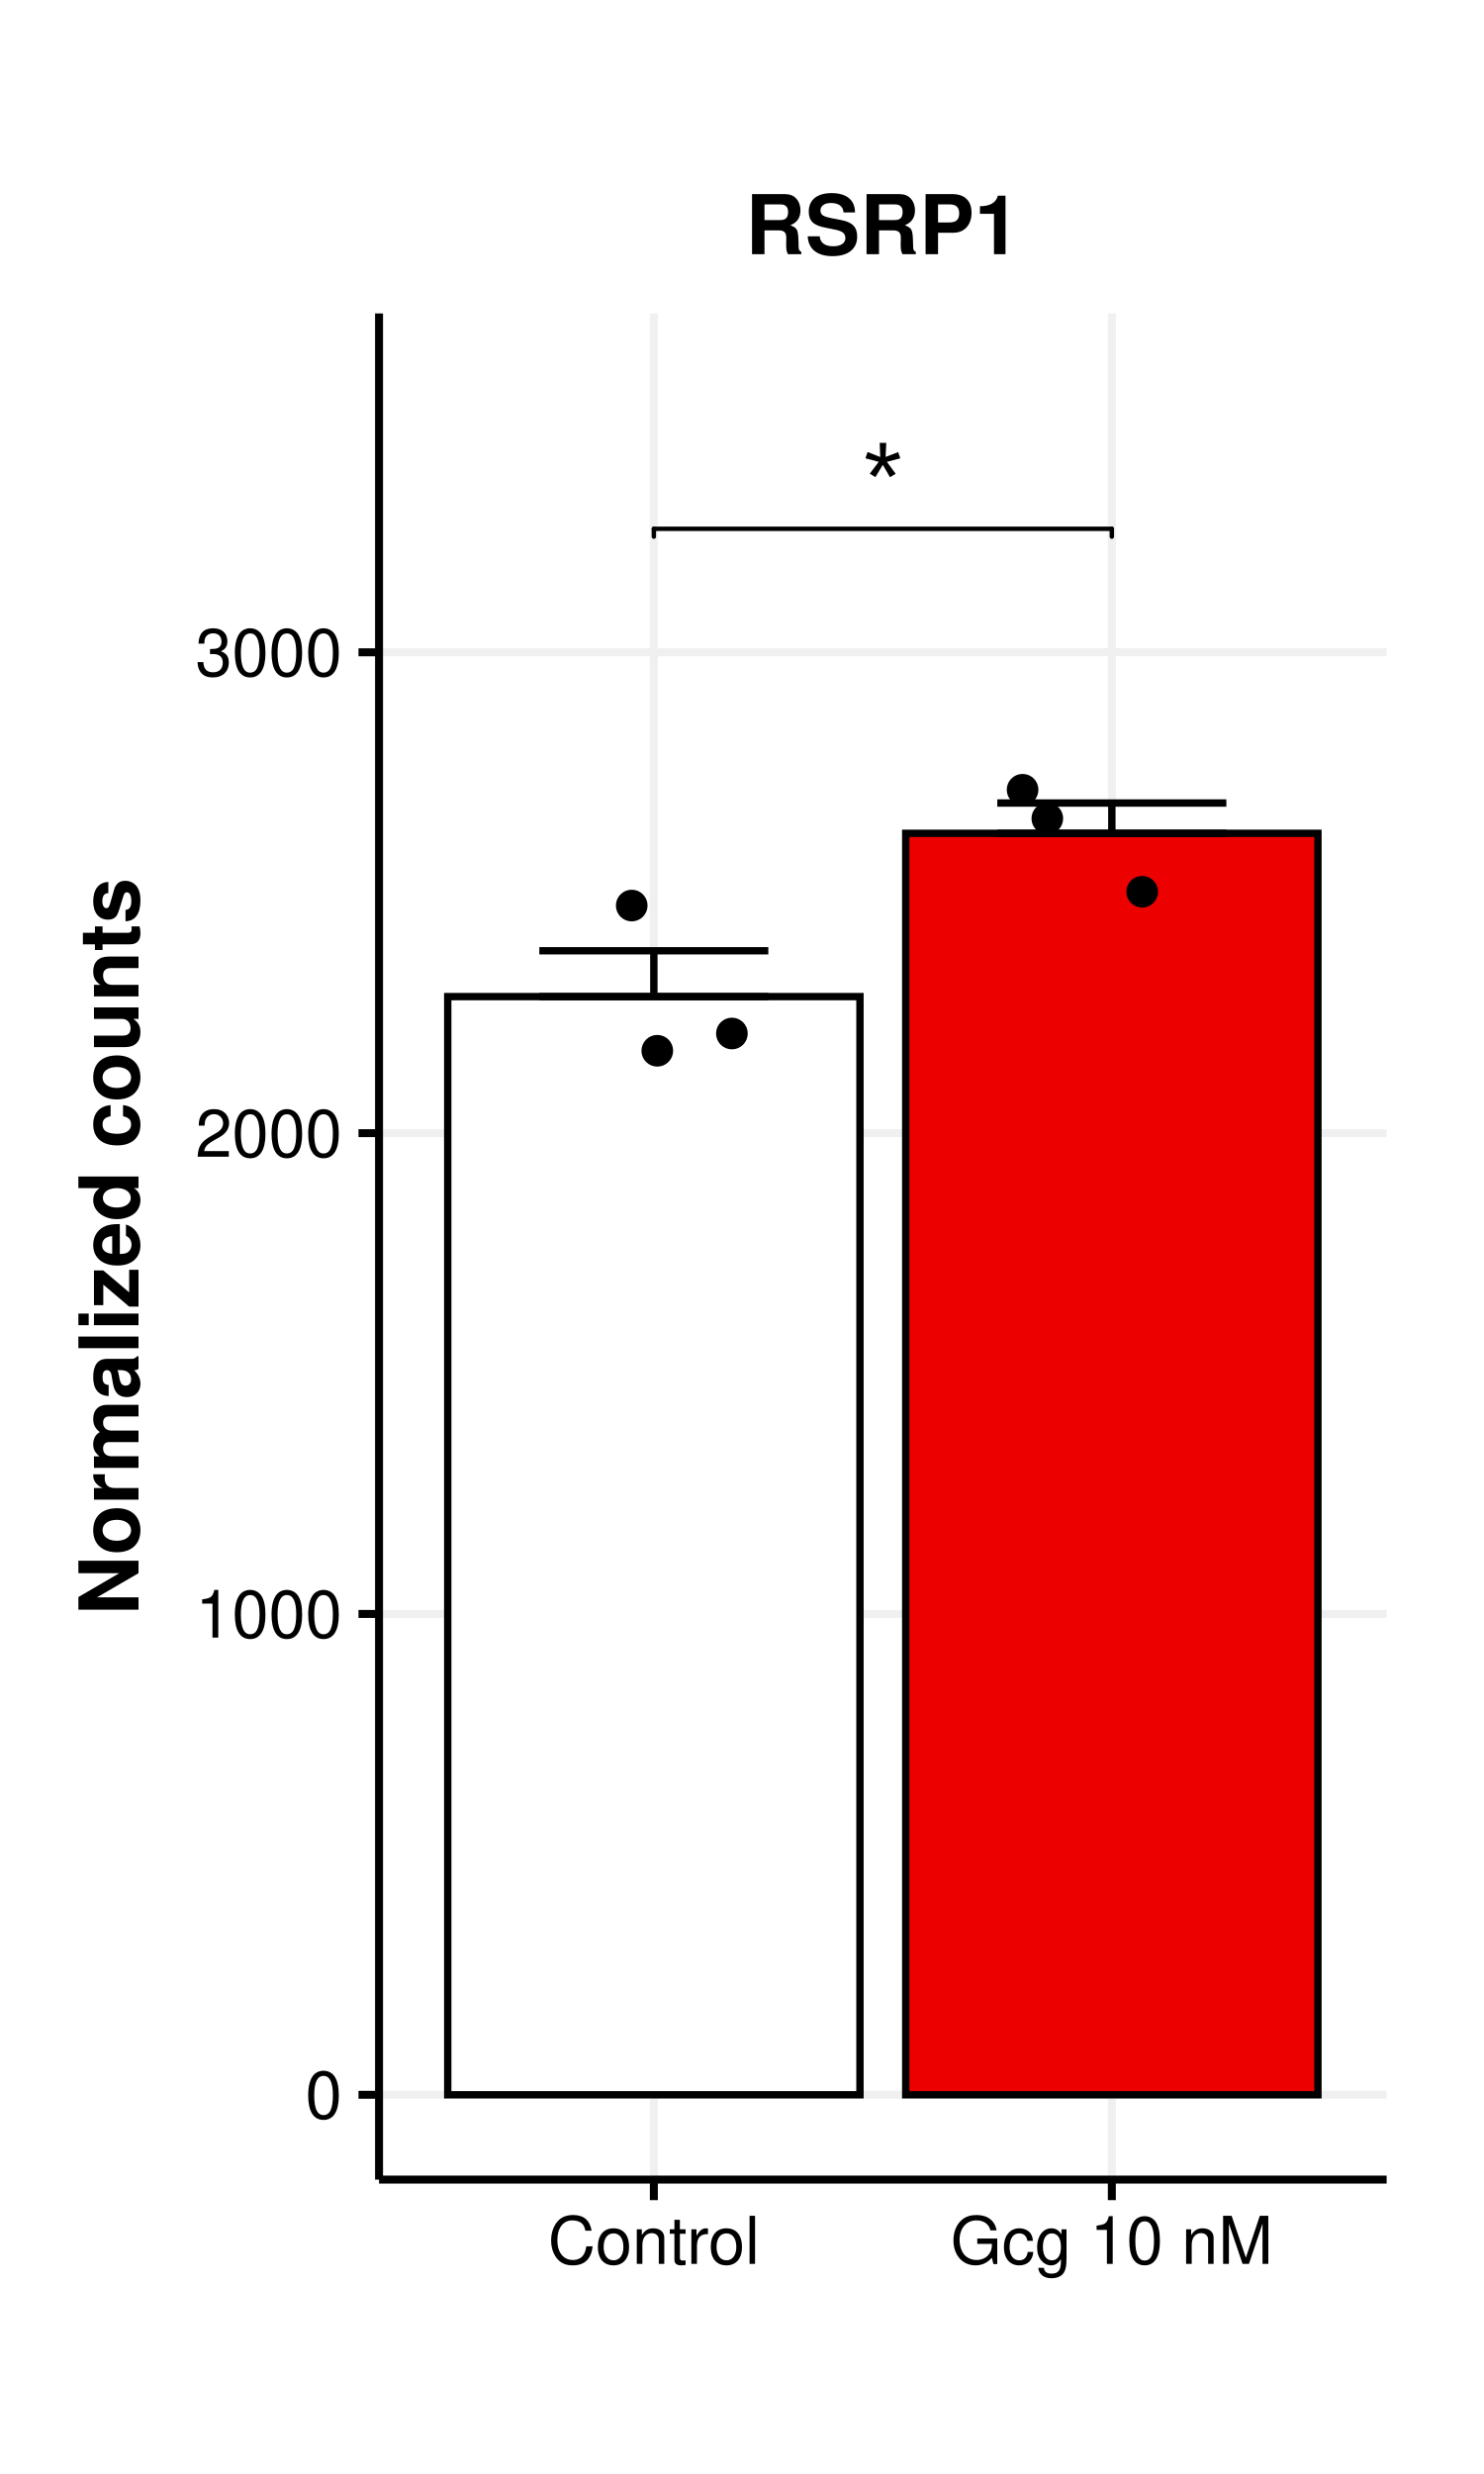
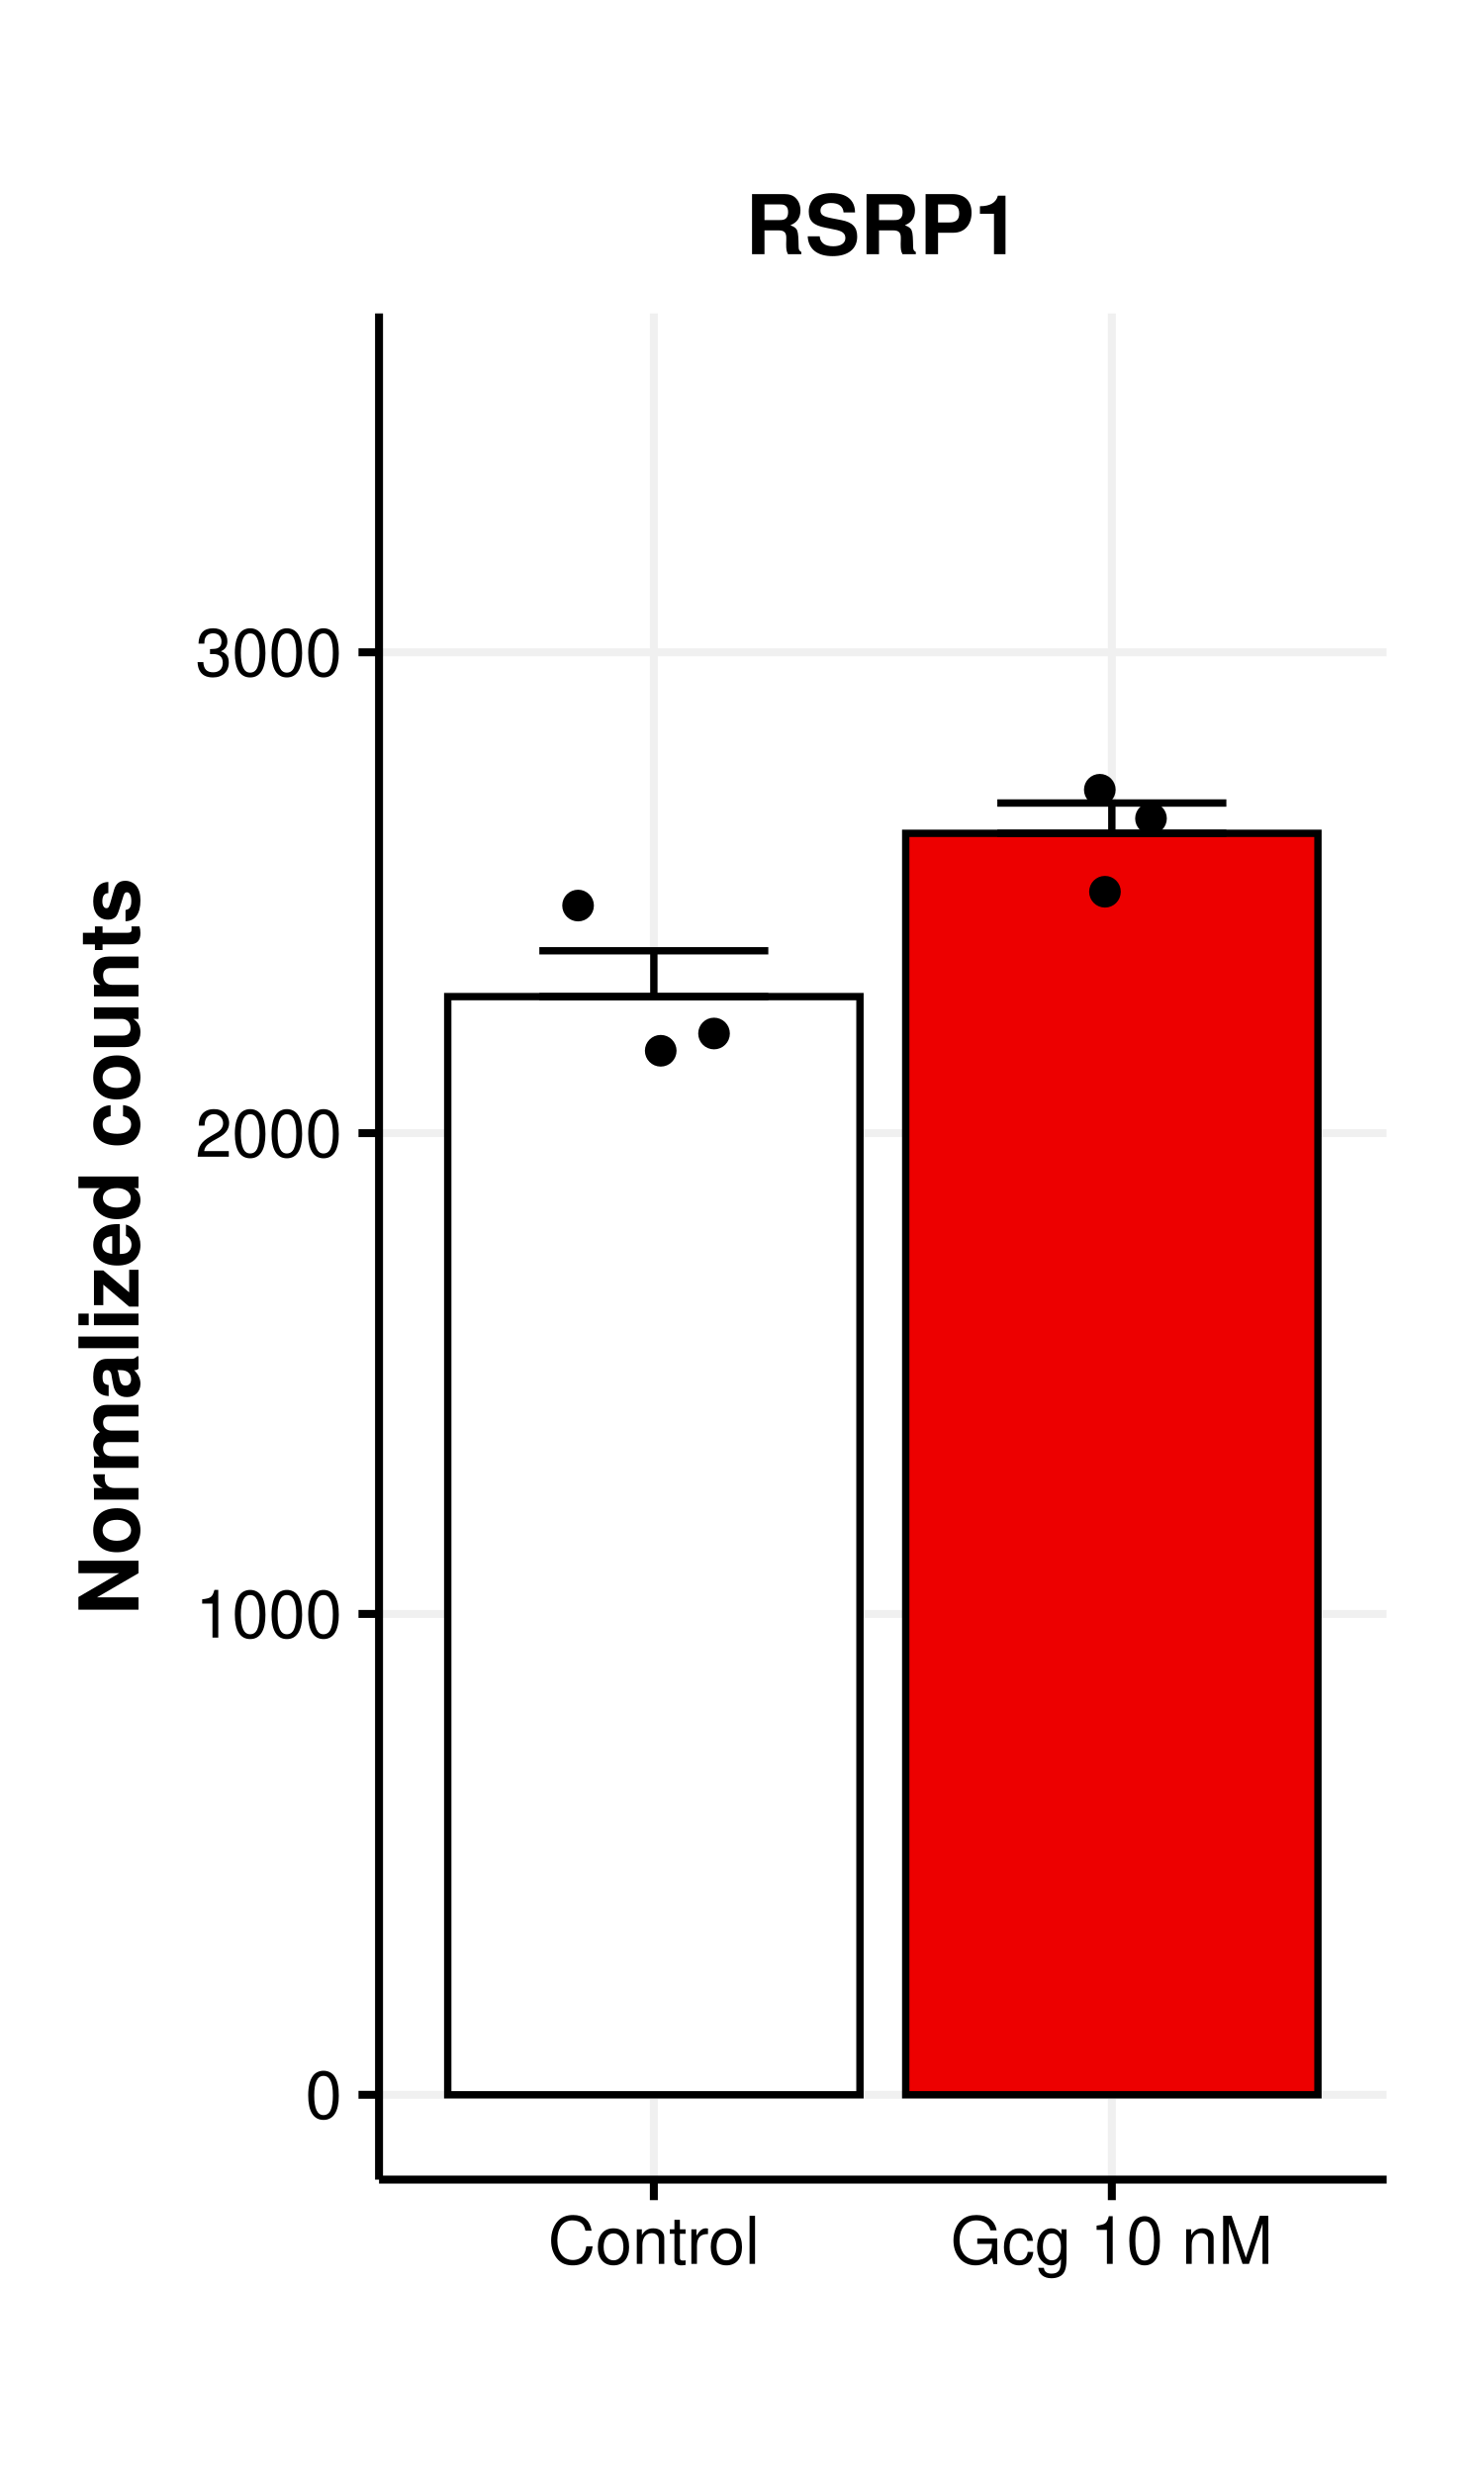
<svg xmlns="http://www.w3.org/2000/svg" class="svglite" width="216.00pt" height="360.00pt" viewBox="0 0 216.00 360.00">
  <defs>
    <style type="text/css">
    .svglite line, .svglite polyline, .svglite polygon, .svglite path, .svglite rect, .svglite circle {
      fill: none;
      stroke: #000000;
      stroke-linecap: round;
      stroke-linejoin: round;
      stroke-miterlimit: 10.00;
    }
    .svglite text {
      white-space: pre;
    }
  </style>
  </defs>
  <rect width="100%" height="100%" style="stroke: none; fill: #FFFFFF;" />
  <defs>
    <clipPath id="cpMC4wMHwyMTYuMDB8MC4wMHwzNjAuMDA=">
      <rect x="0.00" y="0.00" width="216.00" height="360.00" />
    </clipPath>
  </defs>
  <g clip-path="url(#cpMC4wMHwyMTYuMDB8MC4wMHwzNjAuMDA=)">
    <rect x="0.00" y="0.00" width="216.00" height="360.00" style="stroke-width: 1.16; stroke: none; fill: #FFFFFF;" />
  </g>
  <defs>
    <clipPath id="cpNTUuMTd8MjAxLjgzfDQ1LjYxfDMxNy4xNg==">
      <rect x="55.17" y="45.61" width="146.65" height="271.55" />
    </clipPath>
  </defs>
  <g clip-path="url(#cpNTUuMTd8MjAxLjgzfDQ1LjYxfDMxNy4xNg==)">
    <rect x="55.17" y="45.61" width="146.65" height="271.55" style="stroke-width: 1.16; stroke: none; fill: #FFFFFF;" />
    <polyline points="55.17,304.82 201.83,304.82 " style="stroke-width: 1.16; stroke: #F0F0F0; stroke-linecap: butt;" />
    <polyline points="55.17,234.85 201.83,234.85 " style="stroke-width: 1.16; stroke: #F0F0F0; stroke-linecap: butt;" />
    <polyline points="55.17,164.89 201.83,164.89 " style="stroke-width: 1.16; stroke: #F0F0F0; stroke-linecap: butt;" />
    <polyline points="55.17,94.92 201.83,94.92 " style="stroke-width: 1.16; stroke: #F0F0F0; stroke-linecap: butt;" />
    <polyline points="95.17,317.16 95.17,45.61 " style="stroke-width: 1.16; stroke: #F0F0F0; stroke-linecap: butt;" />
    <polyline points="161.83,317.16 161.83,45.61 " style="stroke-width: 1.16; stroke: #F0F0F0; stroke-linecap: butt;" />
    <rect x="65.17" y="145.02" width="60.00" height="159.80" style="stroke-width: 1.07; stroke-linecap: butt; stroke-linejoin: miter; fill: #FFFFFF;" />
    <rect x="131.83" y="121.26" width="60.00" height="183.56" style="stroke-width: 1.07; stroke-linecap: butt; stroke-linejoin: miter; fill: #ED0000;" />
    <polyline points="78.50,138.35 111.83,138.35 " style="stroke-width: 1.07; stroke-linecap: butt;" />
    <polyline points="95.17,138.35 95.17,145.02 " style="stroke-width: 1.07; stroke-linecap: butt;" />
    <polyline points="78.50,145.02 111.83,145.02 " style="stroke-width: 1.07; stroke-linecap: butt;" />
    <polyline points="145.16,116.85 178.50,116.85 " style="stroke-width: 1.07; stroke-linecap: butt;" />
    <polyline points="161.83,116.85 161.83,121.26 " style="stroke-width: 1.07; stroke-linecap: butt;" />
    <polyline points="145.16,121.26 178.50,121.26 " style="stroke-width: 1.07; stroke-linecap: butt;" />
-     <circle cx="148.84" cy="114.92" r="1.95" style="stroke-width: 0.71; fill: #000000;" />
-     <circle cx="152.44" cy="119.10" r="1.95" style="stroke-width: 0.71; fill: #000000;" />
-     <circle cx="166.25" cy="129.76" r="1.95" style="stroke-width: 0.71; fill: #000000;" />
-     <circle cx="95.67" cy="152.90" r="1.95" style="stroke-width: 0.71; fill: #000000;" />
-     <circle cx="91.95" cy="131.77" r="1.95" style="stroke-width: 0.71; fill: #000000;" />
-     <circle cx="106.53" cy="150.39" r="1.95" style="stroke-width: 0.71; fill: #000000;" />
-     <text x="128.50" y="74.24" text-anchor="middle" style="font-size: 14.23px; font-family: &quot;Arial&quot;;" textLength="5.54px" lengthAdjust="spacingAndGlyphs">*</text>
-     <line x1="95.17" y1="78.09" x2="95.17" y2="76.95" style="stroke-width: 0.64;" />
-     <line x1="95.17" y1="76.95" x2="161.83" y2="76.95" style="stroke-width: 0.64;" />
-     <line x1="161.83" y1="76.95" x2="161.83" y2="78.09" style="stroke-width: 0.64;" />
+     <circle cx="160.08" cy="114.92" r="1.95" style="stroke-width: 0.71; fill: #000000;" />
+     <circle cx="167.53" cy="119.10" r="1.95" style="stroke-width: 0.71; fill: #000000;" />
+     <circle cx="160.83" cy="129.76" r="1.95" style="stroke-width: 0.71; fill: #000000;" />
+     <circle cx="96.17" cy="152.90" r="1.95" style="stroke-width: 0.71; fill: #000000;" />
+     <circle cx="84.14" cy="131.77" r="1.95" style="stroke-width: 0.71; fill: #000000;" />
+     <circle cx="103.93" cy="150.39" r="1.95" style="stroke-width: 0.71; fill: #000000;" />
    <rect x="55.17" y="45.61" width="146.65" height="271.55" style="stroke-width: 1.16; stroke: none;" />
  </g>
  <g clip-path="url(#cpMC4wMHwyMTYuMDB8MC4wMHwzNjAuMDA=)">
    <polyline points="55.17,317.16 55.17,45.61 " style="stroke-width: 1.16; stroke-linecap: butt;" />
    <text x="49.79" y="308.26" text-anchor="end" style="font-size: 9.60px; font-family: &quot;Helvetica&quot;;" textLength="5.34px" lengthAdjust="spacingAndGlyphs">0</text>
    <text x="49.79" y="238.29" text-anchor="end" style="font-size: 9.60px; font-family: &quot;Helvetica&quot;;" textLength="21.34px" lengthAdjust="spacingAndGlyphs">1000</text>
    <text x="49.79" y="168.33" text-anchor="end" style="font-size: 9.60px; font-family: &quot;Helvetica&quot;;" textLength="21.34px" lengthAdjust="spacingAndGlyphs">2000</text>
    <text x="49.79" y="98.36" text-anchor="end" style="font-size: 9.60px; font-family: &quot;Helvetica&quot;;" textLength="21.34px" lengthAdjust="spacingAndGlyphs">3000</text>
    <polyline points="52.18,304.82 55.17,304.82 " style="stroke-width: 1.16; stroke-linecap: butt;" />
    <polyline points="52.18,234.85 55.17,234.85 " style="stroke-width: 1.16; stroke-linecap: butt;" />
    <polyline points="52.18,164.89 55.17,164.89 " style="stroke-width: 1.16; stroke-linecap: butt;" />
    <polyline points="52.18,94.92 55.17,94.92 " style="stroke-width: 1.16; stroke-linecap: butt;" />
    <polyline points="55.17,317.16 201.83,317.16 " style="stroke-width: 1.16; stroke-linecap: butt;" />
    <polyline points="95.17,320.15 95.17,317.16 " style="stroke-width: 1.16; stroke-linecap: butt;" />
    <polyline points="161.83,320.15 161.83,317.16 " style="stroke-width: 1.16; stroke-linecap: butt;" />
    <text x="95.17" y="329.42" text-anchor="middle" style="font-size: 9.60px; font-family: &quot;Helvetica&quot;;" textLength="30.92px" lengthAdjust="spacingAndGlyphs">Control</text>
    <text x="161.83" y="329.42" text-anchor="middle" style="font-size: 9.60px; font-family: &quot;Helvetica&quot;;" textLength="46.92px" lengthAdjust="spacingAndGlyphs">Gcg 10 nM</text>
    <text transform="translate(20.16,181.39) rotate(-90)" text-anchor="middle" style="font-size: 12.00px; font-weight: bold; font-family: &quot;Helvetica&quot;;" textLength="107.35px" lengthAdjust="spacingAndGlyphs">Normalized counts</text>
    <text x="128.50" y="36.99" text-anchor="middle" style="font-size: 12.00px; font-weight: bold; font-family: &quot;Helvetica&quot;;" textLength="40.02px" lengthAdjust="spacingAndGlyphs">RSRP1</text>
  </g>
</svg>
